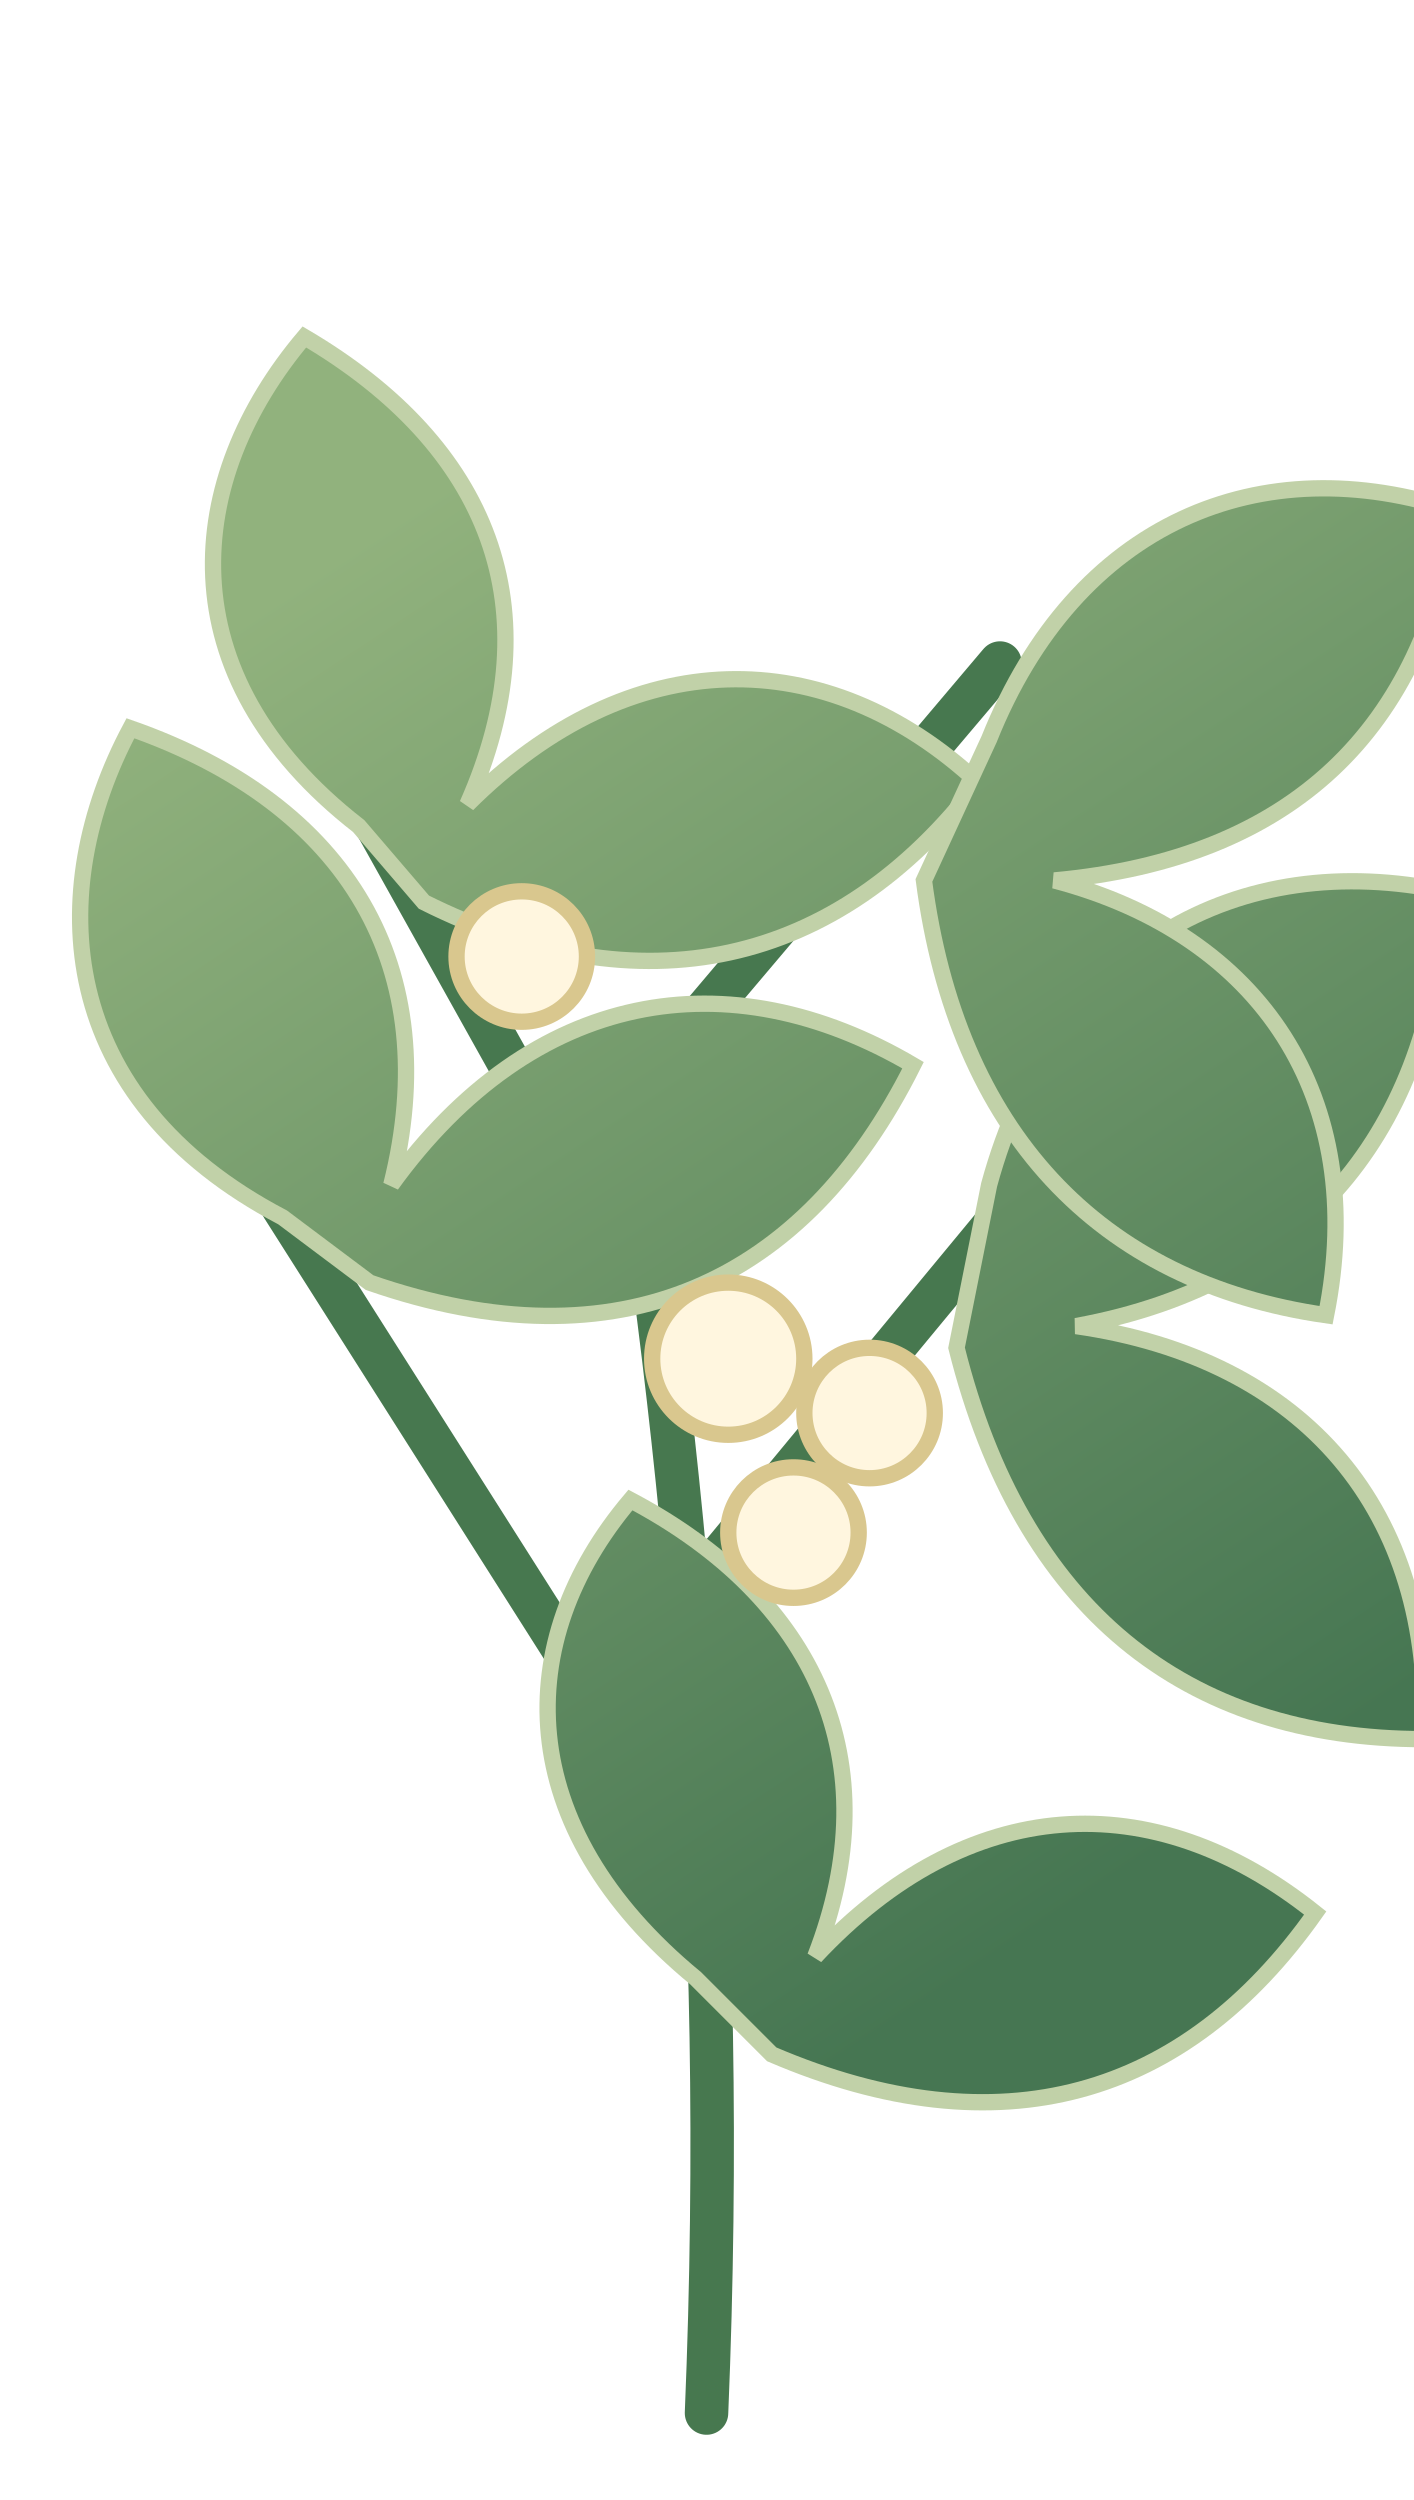
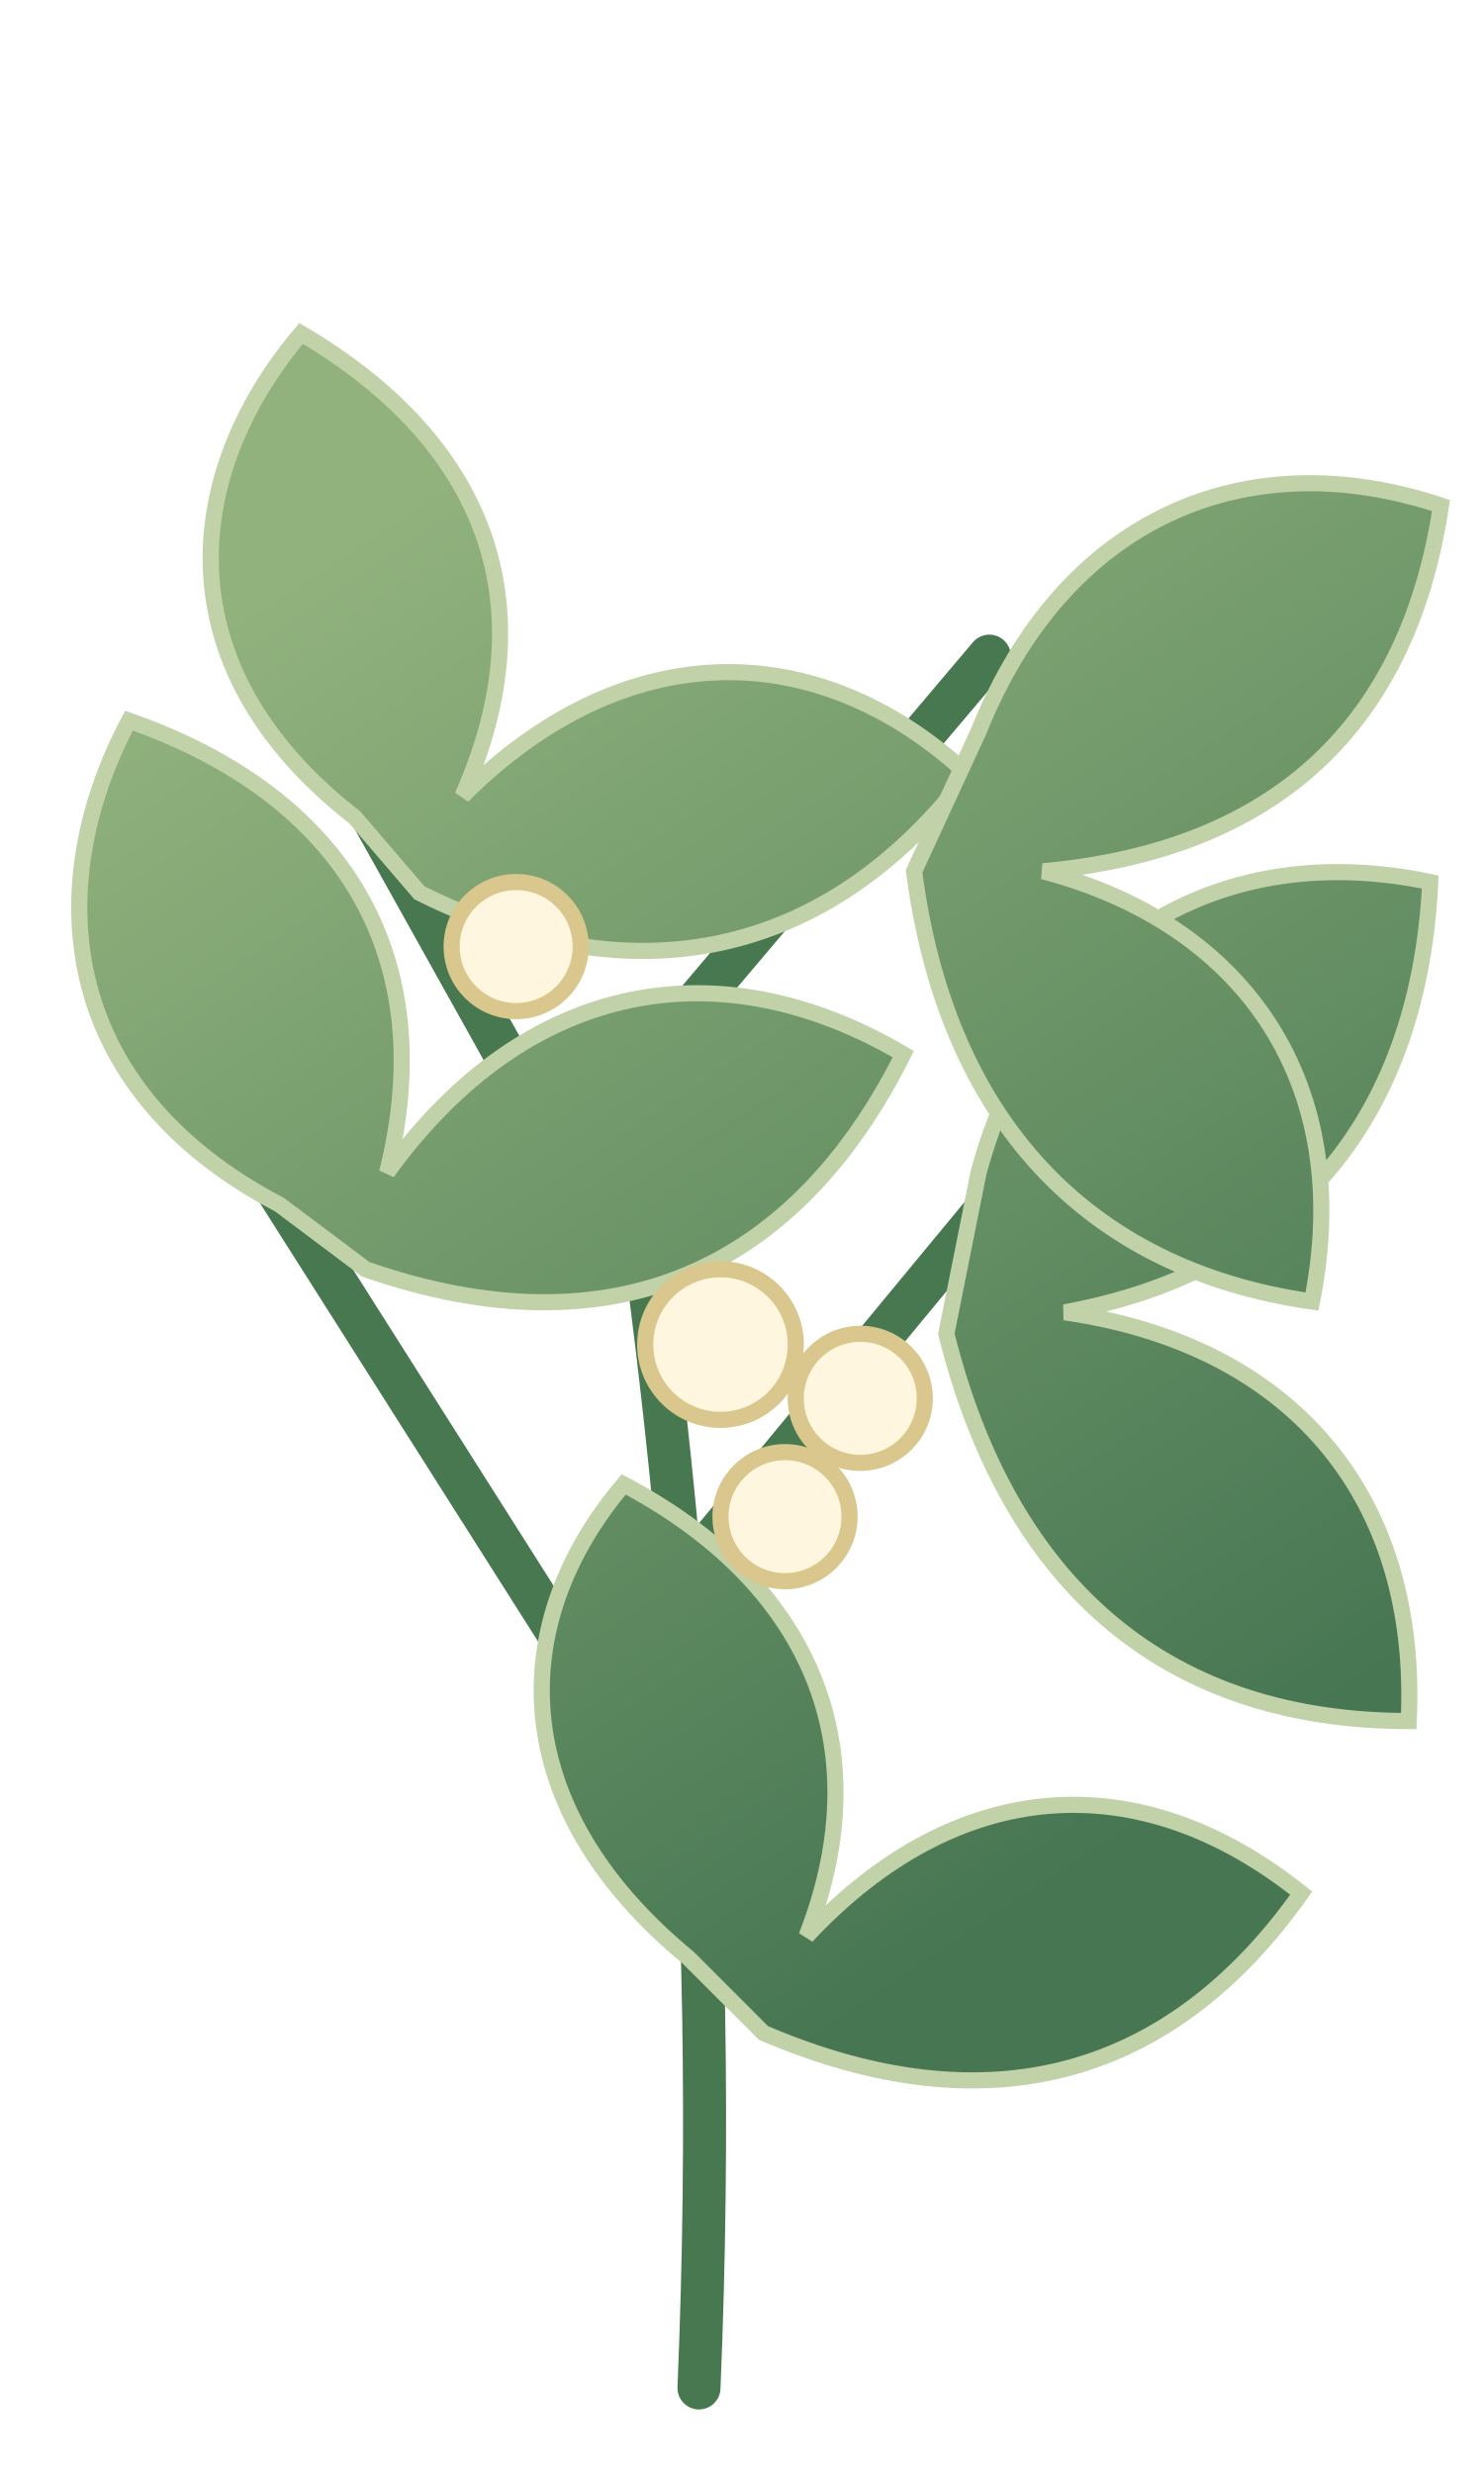
- <svg xmlns="http://www.w3.org/2000/svg" width="130" height="230" viewBox="0 0 130 230" fill="none">
+ <svg xmlns="http://www.w3.org/2000/svg" width="138" height="230" viewBox="0 0 138 230" fill="none">
  <defs>
    <linearGradient id="mistletoe-leaf" x1="22" y1="57" x2="100" y2="175" gradientUnits="userSpaceOnUse">
      <stop stop-color="#91B27D" />
      <stop offset="1" stop-color="#467652" />
    </linearGradient>
  </defs>
  <path d="M65 222c2-48-2-88-8-126M59 163 26 111m33 41 43-52M57 116 33 73m26 27 33-39" stroke="#47784F" stroke-linecap="round" stroke-width="4" />
  <g fill="url(#mistletoe-leaf)" stroke="#C1D1A8" stroke-width="1.5">
    <path d="M26 112C5 101 4 82 12 67c20 7 29 22 24 42 13-18 31-21 48-11-10 20-27 28-50 20Z" />
    <path d="M91 109c6-22 23-31 42-27-1 21-12 36-34 40 21 3 33 17 32 38-22 0-37-12-43-36Z" />
    <path d="M33 76C15 62 17 44 28 31c17 10 23 25 15 43 15-15 33-15 47-2-13 17-31 21-51 11Z" />
    <path d="M91 68c8-20 25-27 43-21-3 20-15 32-37 34 19 5 29 20 25 40-21-3-34-17-37-40Z" />
    <path d="M64 182c-17-14-17-31-6-44 17 9 24 24 17 42 14-15 31-16 46-4-12 17-29 22-50 13Z" />
  </g>
  <g fill="#FFF6DF" stroke="#D9C78E" stroke-width="1.5">
    <circle cx="67" cy="125" r="7" />
    <circle cx="80" cy="130" r="6" />
    <circle cx="73" cy="141" r="6" />
    <circle cx="48" cy="88" r="6" />
  </g>
</svg>
